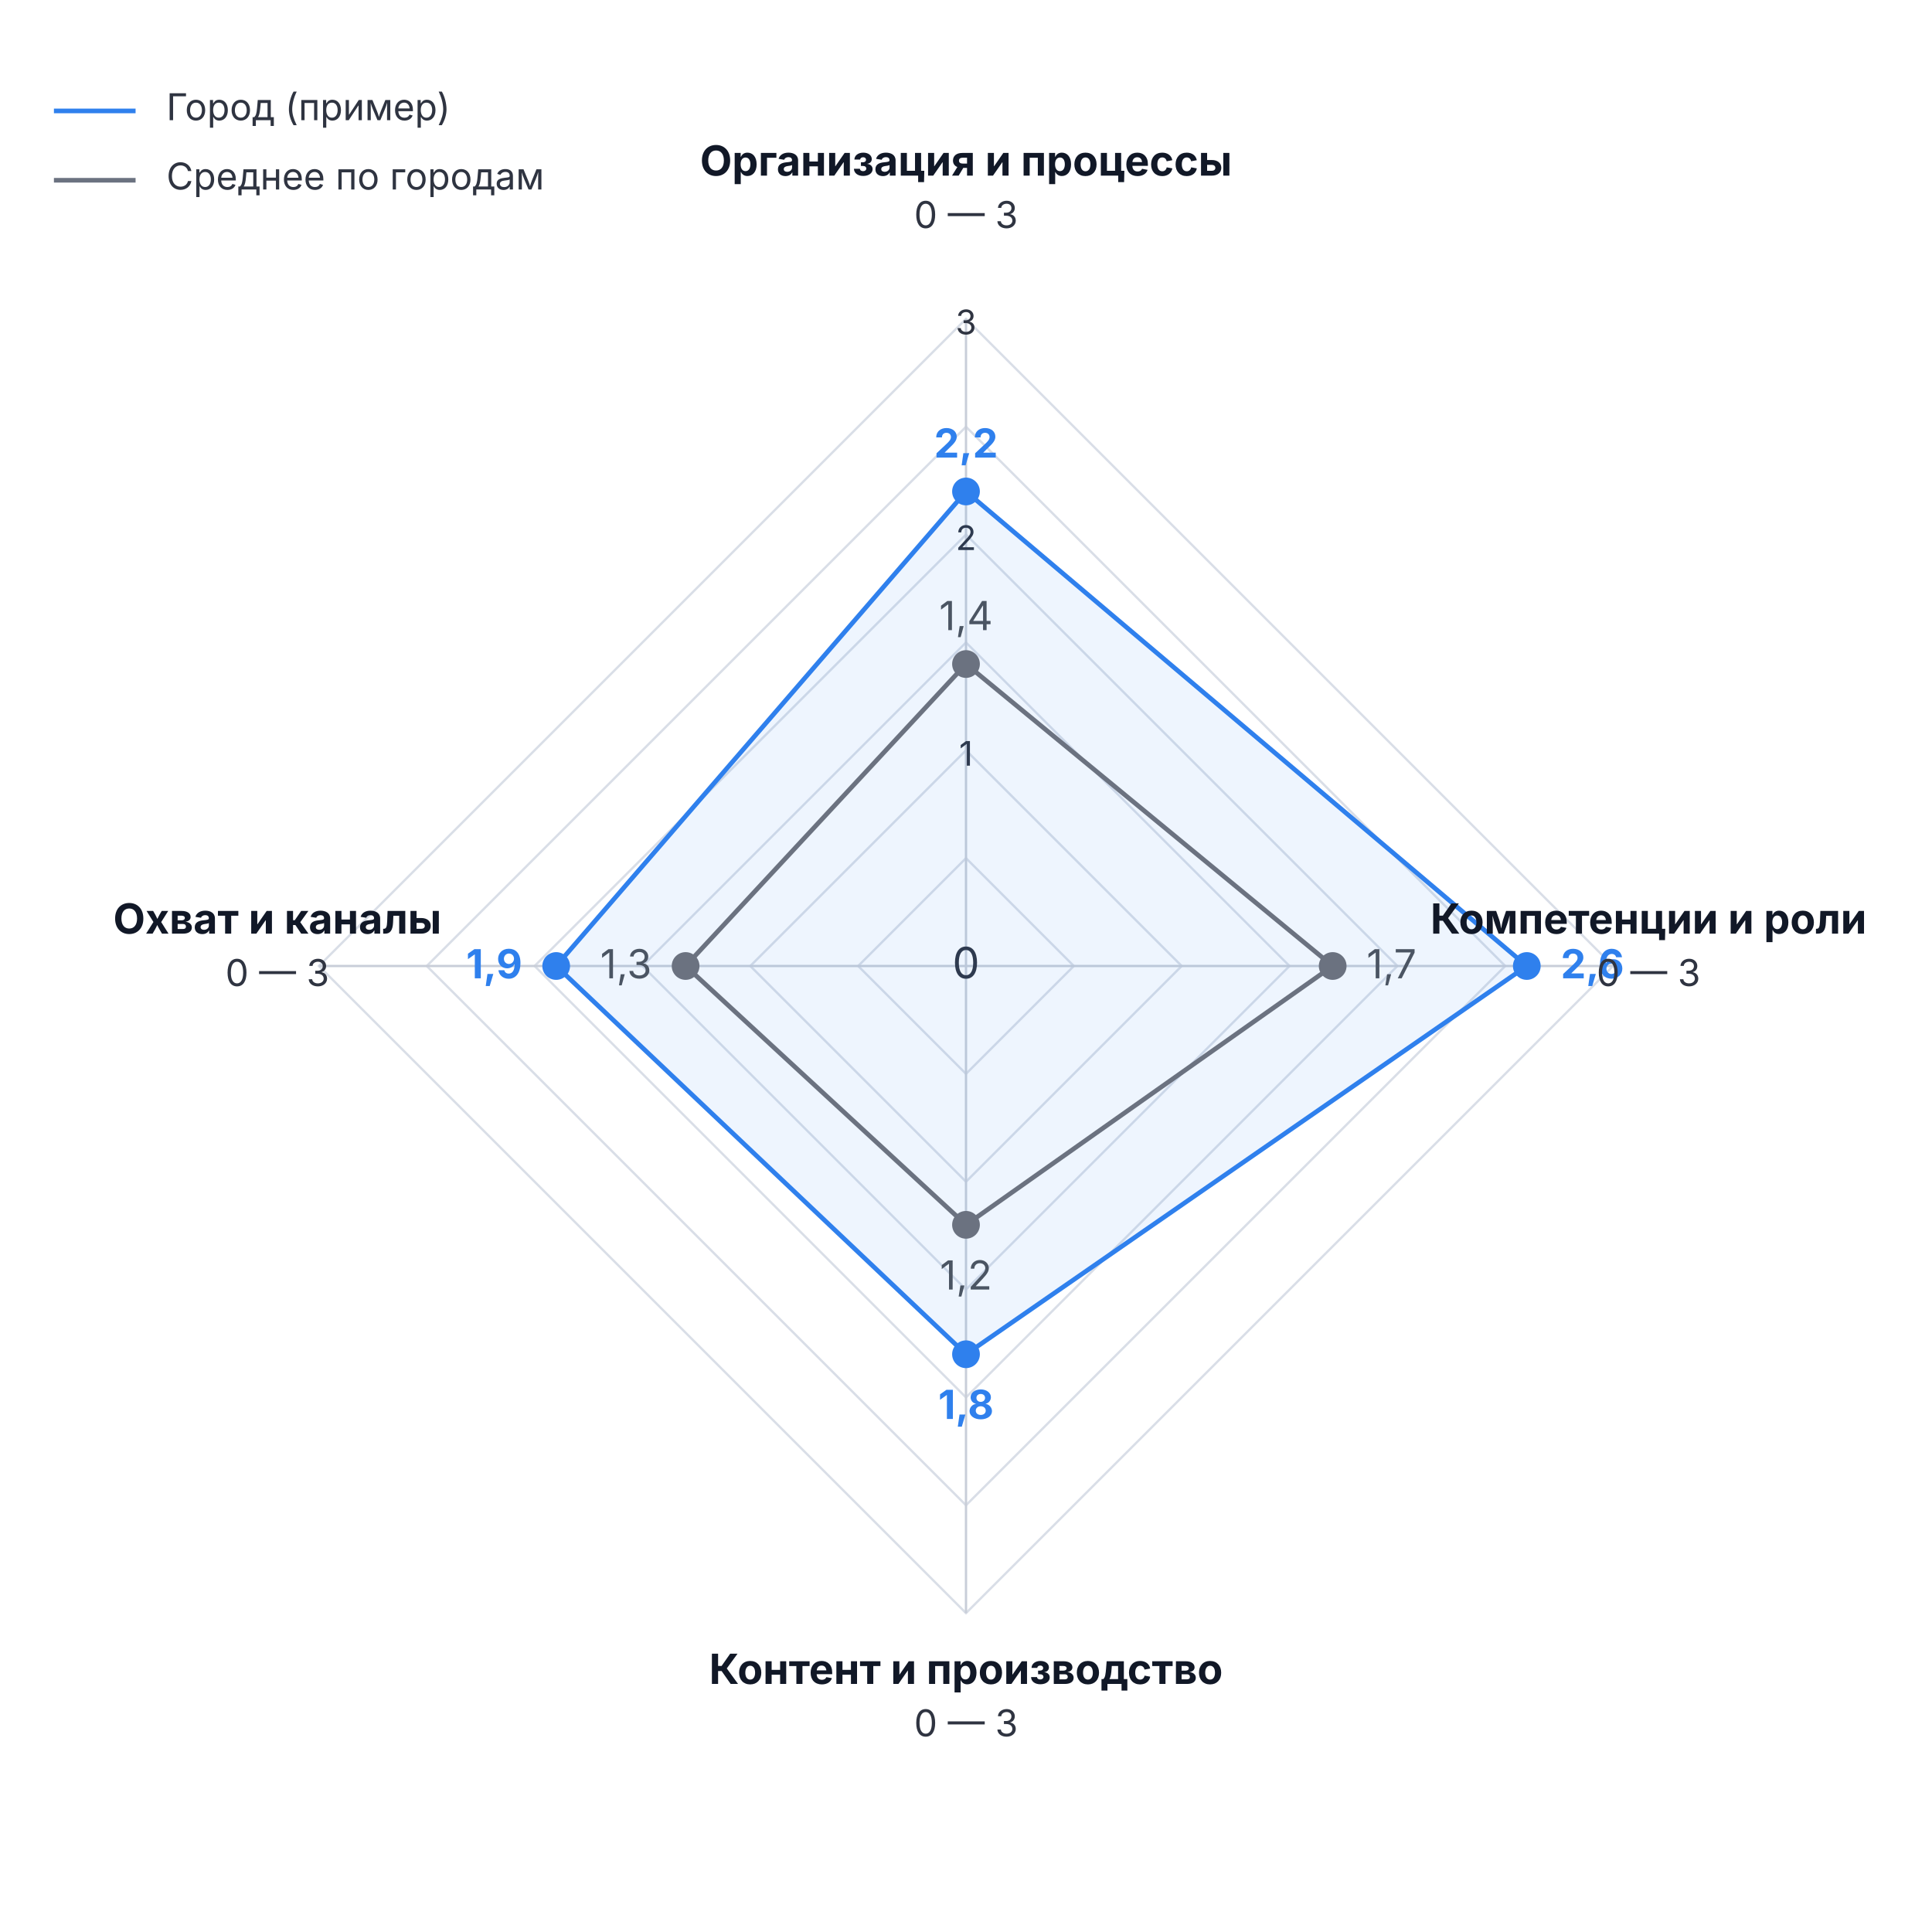
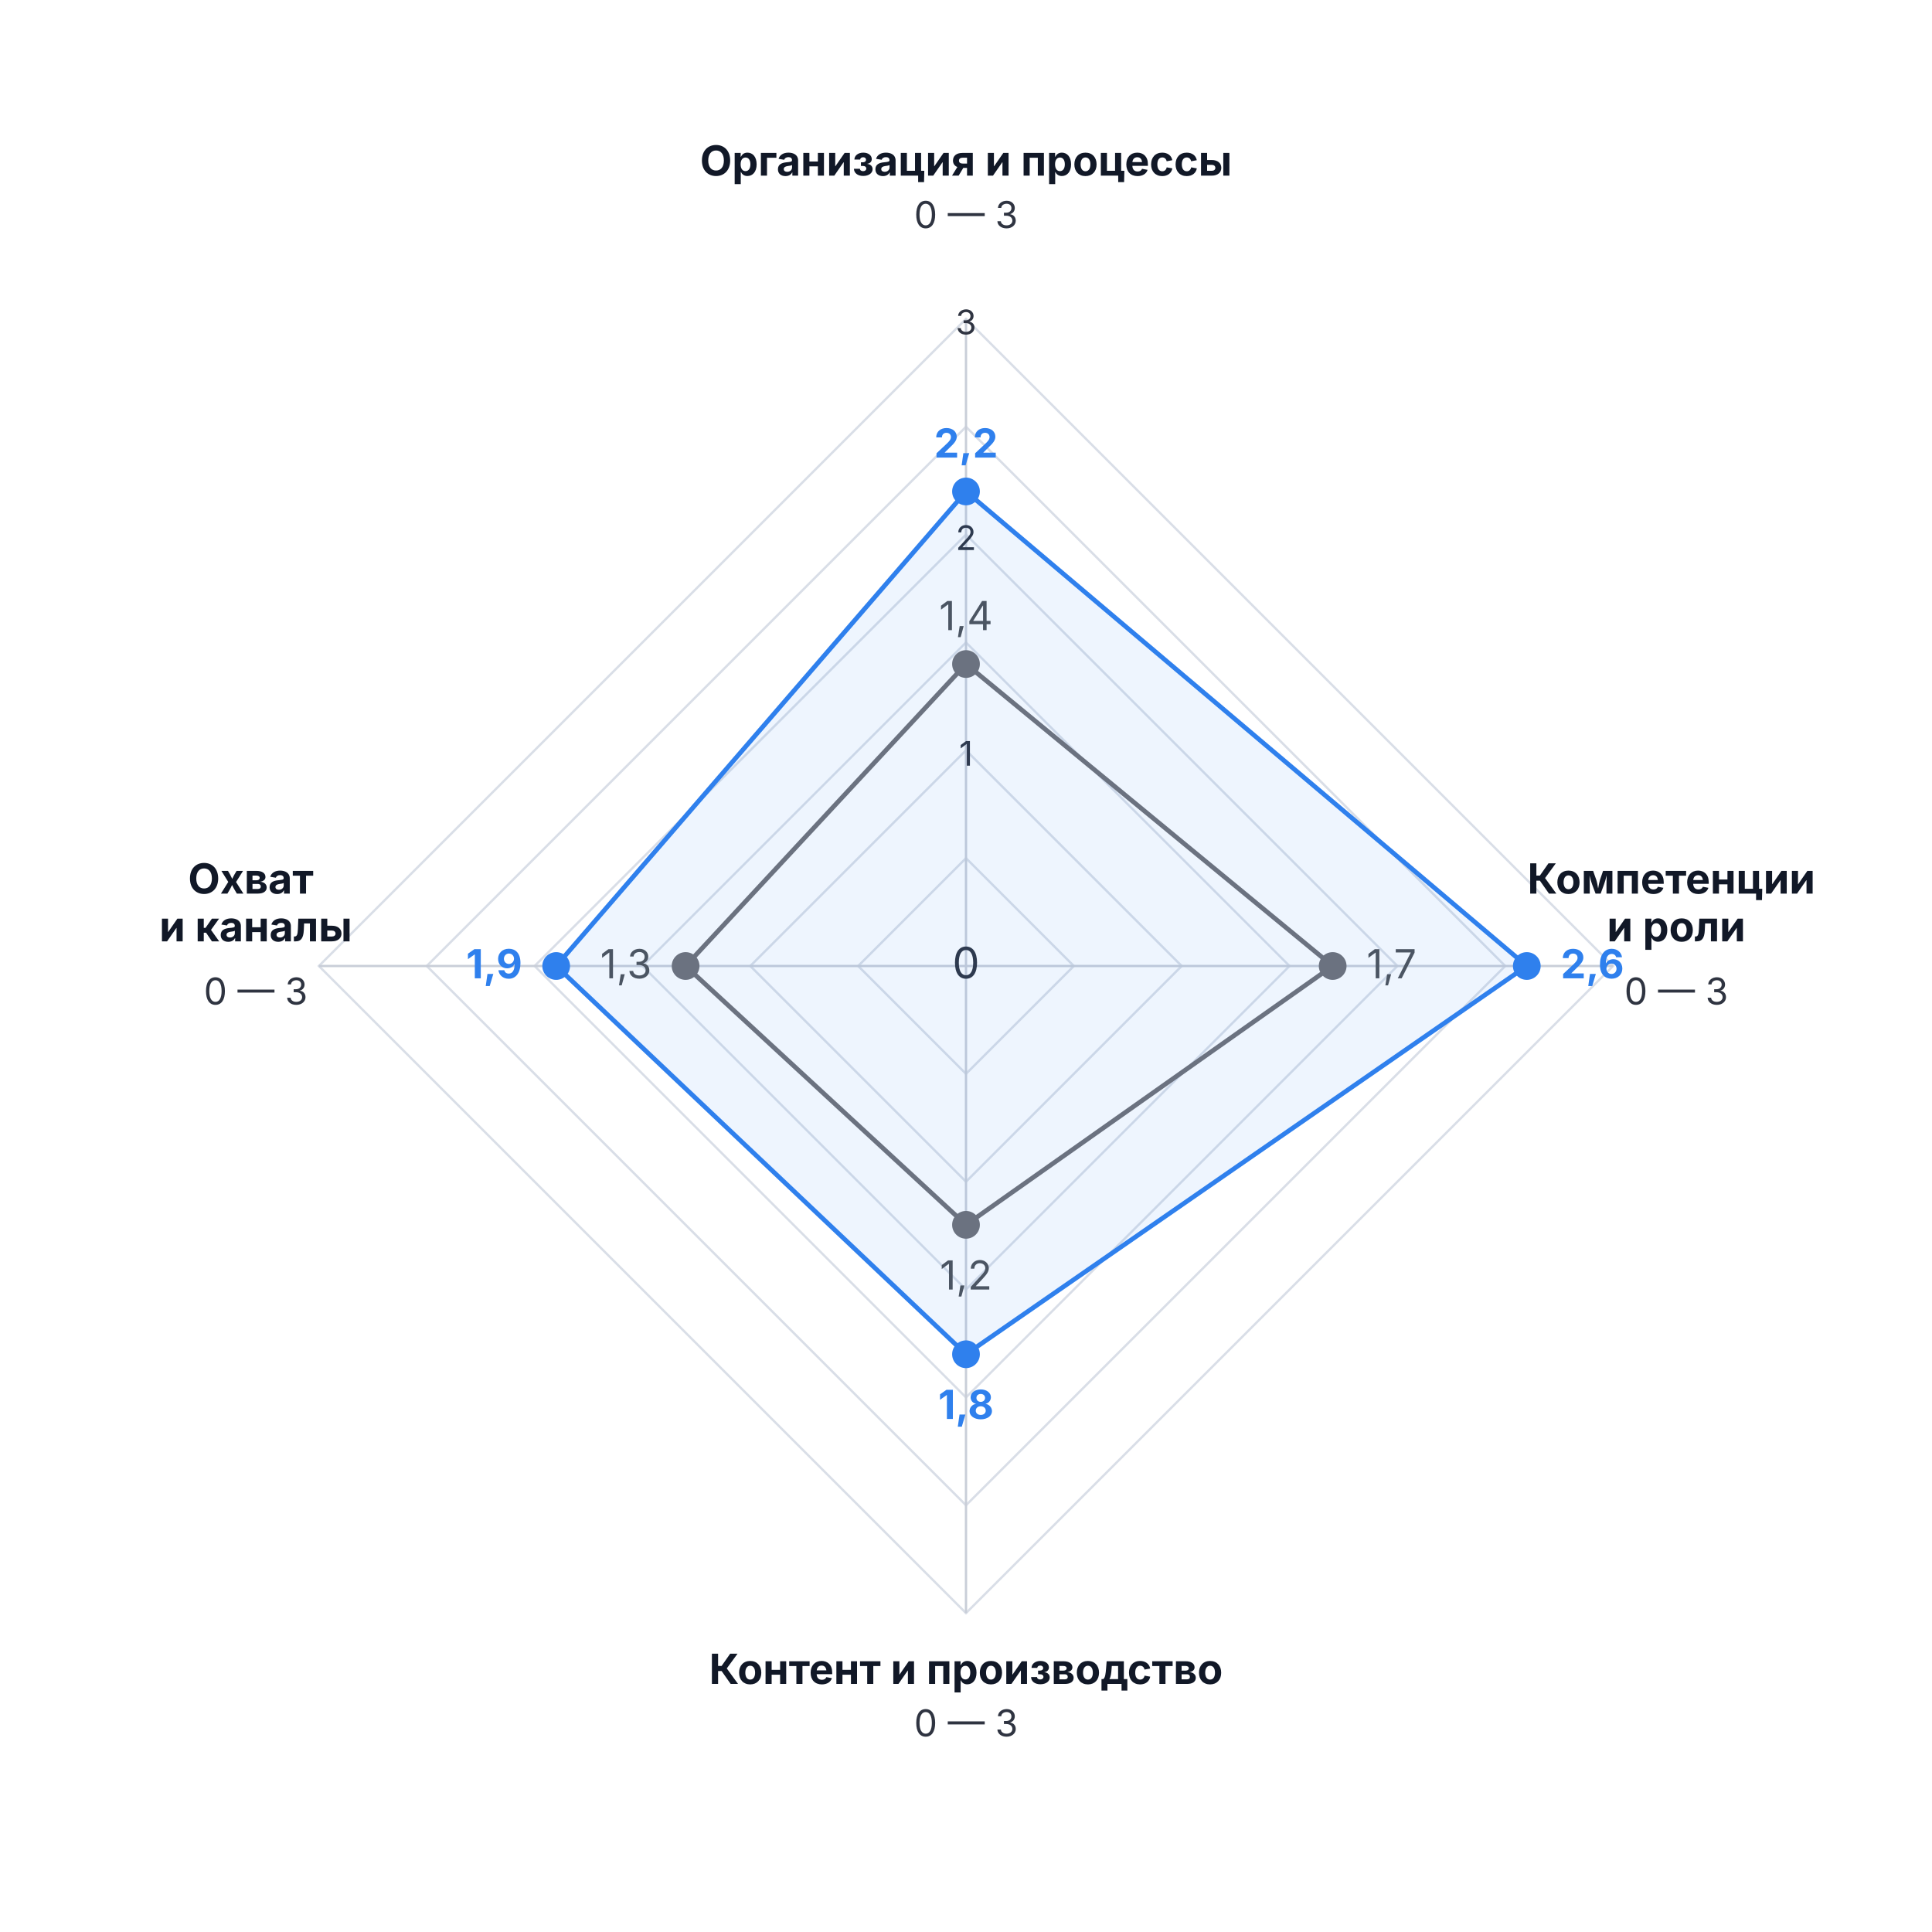
<svg xmlns="http://www.w3.org/2000/svg" width="1254" height="1254" viewBox="0 0 1254 1254">
  <rect width="100%" height="100%" fill="#FFFFFF" />
  <defs>
    <style>
    .t{font-family: Inter, Arial, Helvetica, sans-serif; fill:#2F3441}
    .muted{font-family: Inter, Arial, Helvetica, sans-serif; fill:#4B5563}
    .blue{font-family: Inter, Arial, Helvetica, sans-serif; fill:#2F80ED; font-weight:700}
    .label{font-family: Inter, Arial, Helvetica, sans-serif; fill:#111827; font-weight:700}
  </style>
  </defs>
-   <line x1="35" y1="72" x2="88" y2="72" stroke="#2F80ED" stroke-width="3" />
-   <text x="108" y="78" class="t" font-size="24">Город (пример)</text>
-   <line x1="35" y1="117" x2="88" y2="117" stroke="#6B7280" stroke-width="3" />
-   <text x="108" y="123" class="t" font-size="24">Среднее по городам</text>
  <polygon points="627.0,207.0 1047.0,627.0 627.0,1047.0 207.0,627.0" fill="none" stroke="#D9DEE7" stroke-width="1.5" />
  <polygon points="627.0,277.0 977.0,627.0 627.0,977.0 277.0,627.0" fill="none" stroke="#D9DEE7" stroke-width="1.5" />
  <polygon points="627.0,347.0 907.0,627.0 627.0,907.0 347.0,627.0" fill="none" stroke="#D9DEE7" stroke-width="1.5" />
  <polygon points="627.0,417.0 837.0,627.0 627.0,837.0 417.0,627.0" fill="none" stroke="#D9DEE7" stroke-width="1.5" />
  <polygon points="627.0,487.0 767.0,627.0 627.0,767.0 487.0,627.0" fill="none" stroke="#D9DEE7" stroke-width="1.5" />
  <polygon points="627.0,557.0 697.0,627.0 627.0,697.0 557.0,627.0" fill="none" stroke="#D9DEE7" stroke-width="1.5" />
  <line x1="627" y1="627" x2="627.0" y2="207.0" stroke="#C9CED8" stroke-width="1.5" />
  <line x1="627" y1="627" x2="1047.0" y2="627.0" stroke="#C9CED8" stroke-width="1.5" />
  <line x1="627" y1="627" x2="627.0" y2="1047.0" stroke="#C9CED8" stroke-width="1.5" />
  <line x1="627" y1="627" x2="207.0" y2="627.0" stroke="#C9CED8" stroke-width="1.5" />
  <text x="627" y="635" text-anchor="middle" class="t" font-size="28">0</text>
  <text x="627" y="497.0" text-anchor="middle" class="t" font-size="22">1</text>
  <text x="627" y="357.0" text-anchor="middle" class="t" font-size="22">2</text>
  <text x="627" y="217.0" text-anchor="middle" class="t" font-size="22">3</text>
  <polygon points="627.0,319.0 991.0,627.0 627.0,879.0 361.0,627.0" fill="#2F80ED" fill-opacity="0.08" stroke="#2F80ED" stroke-width="3" />
  <polygon points="627.0,431.0 865.0,627.0 627.0,795.0 445.0,627.0" fill="none" stroke="#6B7280" stroke-width="3" />
  <circle cx="627.0" cy="319.0" r="9" fill="#2F80ED" />
  <text x="627.0" y="297.0" text-anchor="middle" class="blue" font-size="26">2,2</text>
  <circle cx="991.0" cy="627.0" r="9" fill="#2F80ED" />
  <text x="1013.0" y="635.0" text-anchor="start" class="blue" font-size="26">2,6</text>
  <circle cx="627.0" cy="879.0" r="9" fill="#2F80ED" />
  <text x="627.0" y="921.0" text-anchor="middle" class="blue" font-size="26">1,8</text>
  <circle cx="361.0" cy="627.0" r="9" fill="#2F80ED" />
  <text x="339.0" y="635.0" text-anchor="end" class="blue" font-size="26">1,9</text>
  <circle cx="627.0" cy="431.0" r="9" fill="#6B7280" />
  <text x="627.0" y="409.0" text-anchor="middle" class="muted" font-size="26">1,4</text>
  <circle cx="865.0" cy="627.0" r="9" fill="#6B7280" />
  <text x="887.0" y="635.0" text-anchor="start" class="muted" font-size="26">1,7</text>
  <circle cx="627.0" cy="795.0" r="9" fill="#6B7280" />
  <text x="627.0" y="837.0" text-anchor="middle" class="muted" font-size="26">1,2</text>
  <circle cx="445.0" cy="627.0" r="9" fill="#6B7280" />
  <text x="423.0" y="635.0" text-anchor="end" class="muted" font-size="26">1,3</text>
  <text x="627" y="114" text-anchor="middle" class="label" font-size="27">Организация и процессы</text>
  <text x="627" y="148" text-anchor="middle" class="t" font-size="24">0 — 3</text>
-   <text x="1070" y="606" text-anchor="middle" class="label" font-size="27">Компетенции и роли</text>
-   <text x="1070" y="640" text-anchor="middle" class="t" font-size="24">0 — 3</text>
+   <text x="1088" y="580" text-anchor="middle" class="label" font-size="27">
+     <tspan x="1088" dy="0">Компетенции</tspan>
+     <tspan x="1088" dy="31">и роли</tspan>
+   </text>
+   <text x="1088" y="652" text-anchor="middle" class="t" font-size="24">0 — 3</text>
  <text x="627" y="1093" text-anchor="middle" class="label" font-size="27">Контент и производство</text>
  <text x="627" y="1127" text-anchor="middle" class="t" font-size="24">0 — 3</text>
-   <text x="180" y="606" text-anchor="middle" class="label" font-size="27">Охват и каналы</text>
-   <text x="180" y="640" text-anchor="middle" class="t" font-size="24">0 — 3</text>
+   <text x="166" y="580" text-anchor="middle" class="label" font-size="27">
+     <tspan x="166" dy="0">Охват</tspan>
+     <tspan x="166" dy="31">и каналы</tspan>
+   </text>
+   <text x="166" y="652" text-anchor="middle" class="t" font-size="24">0 — 3</text>
</svg>
